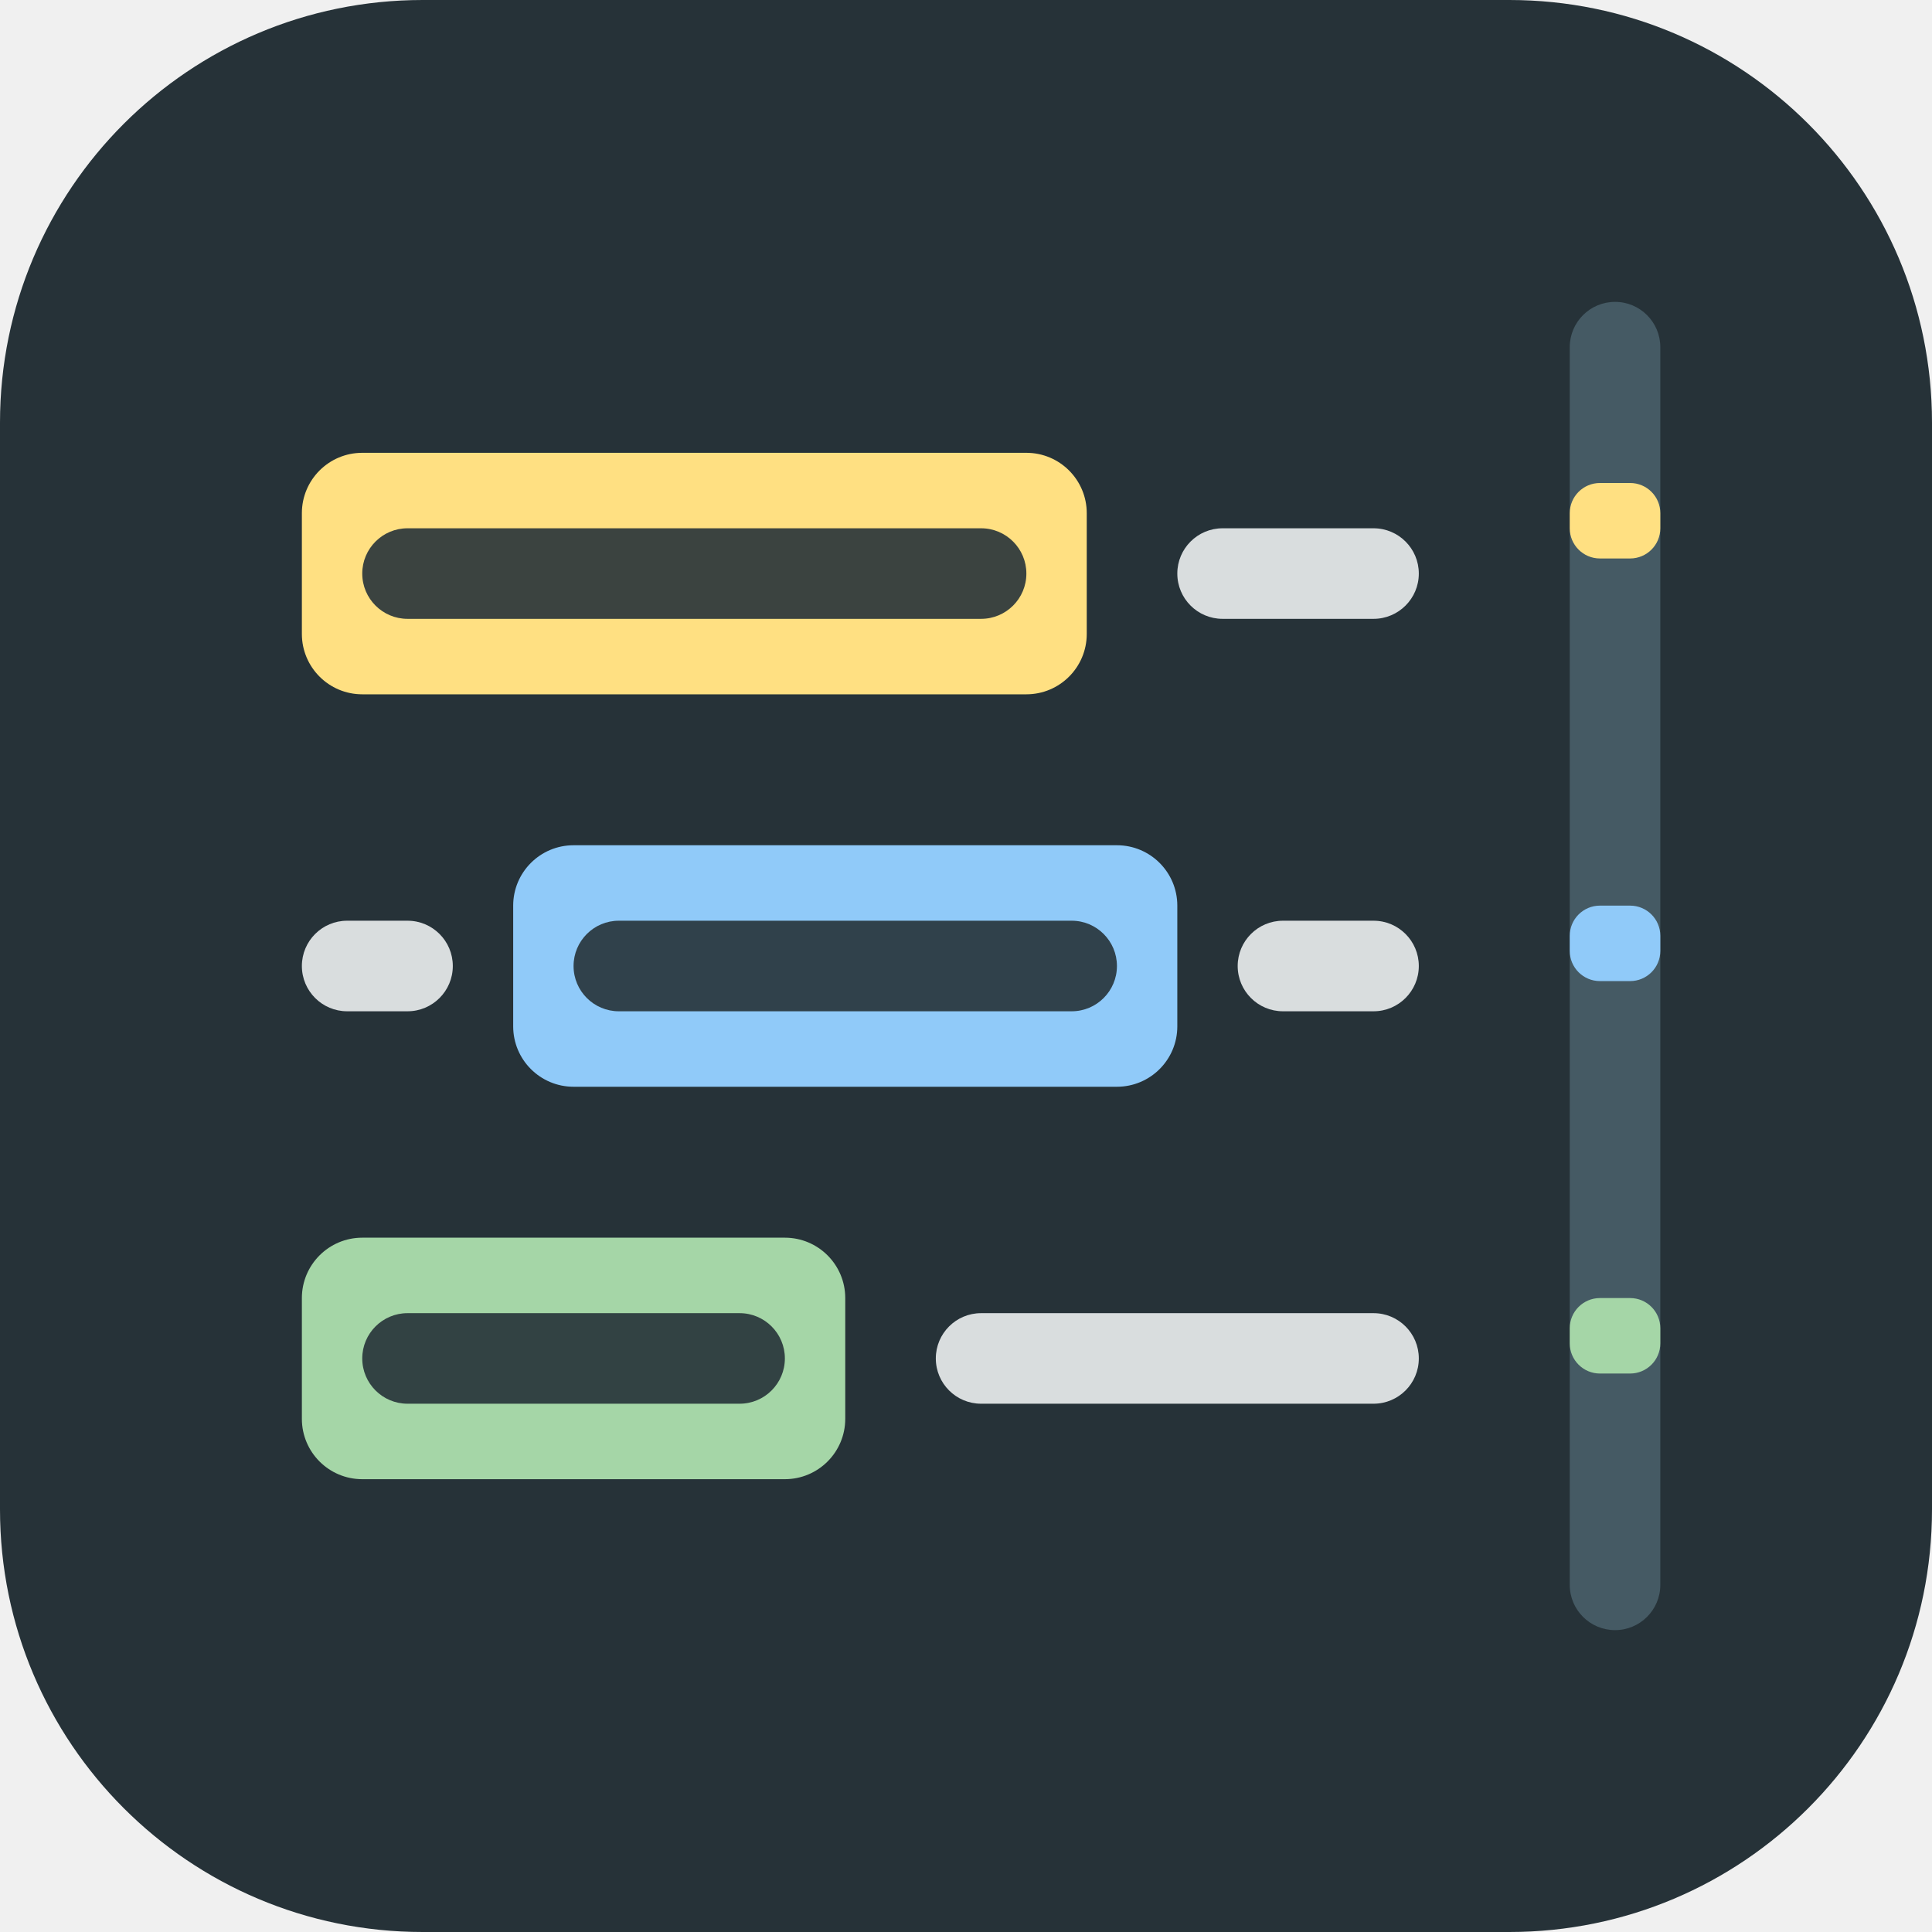
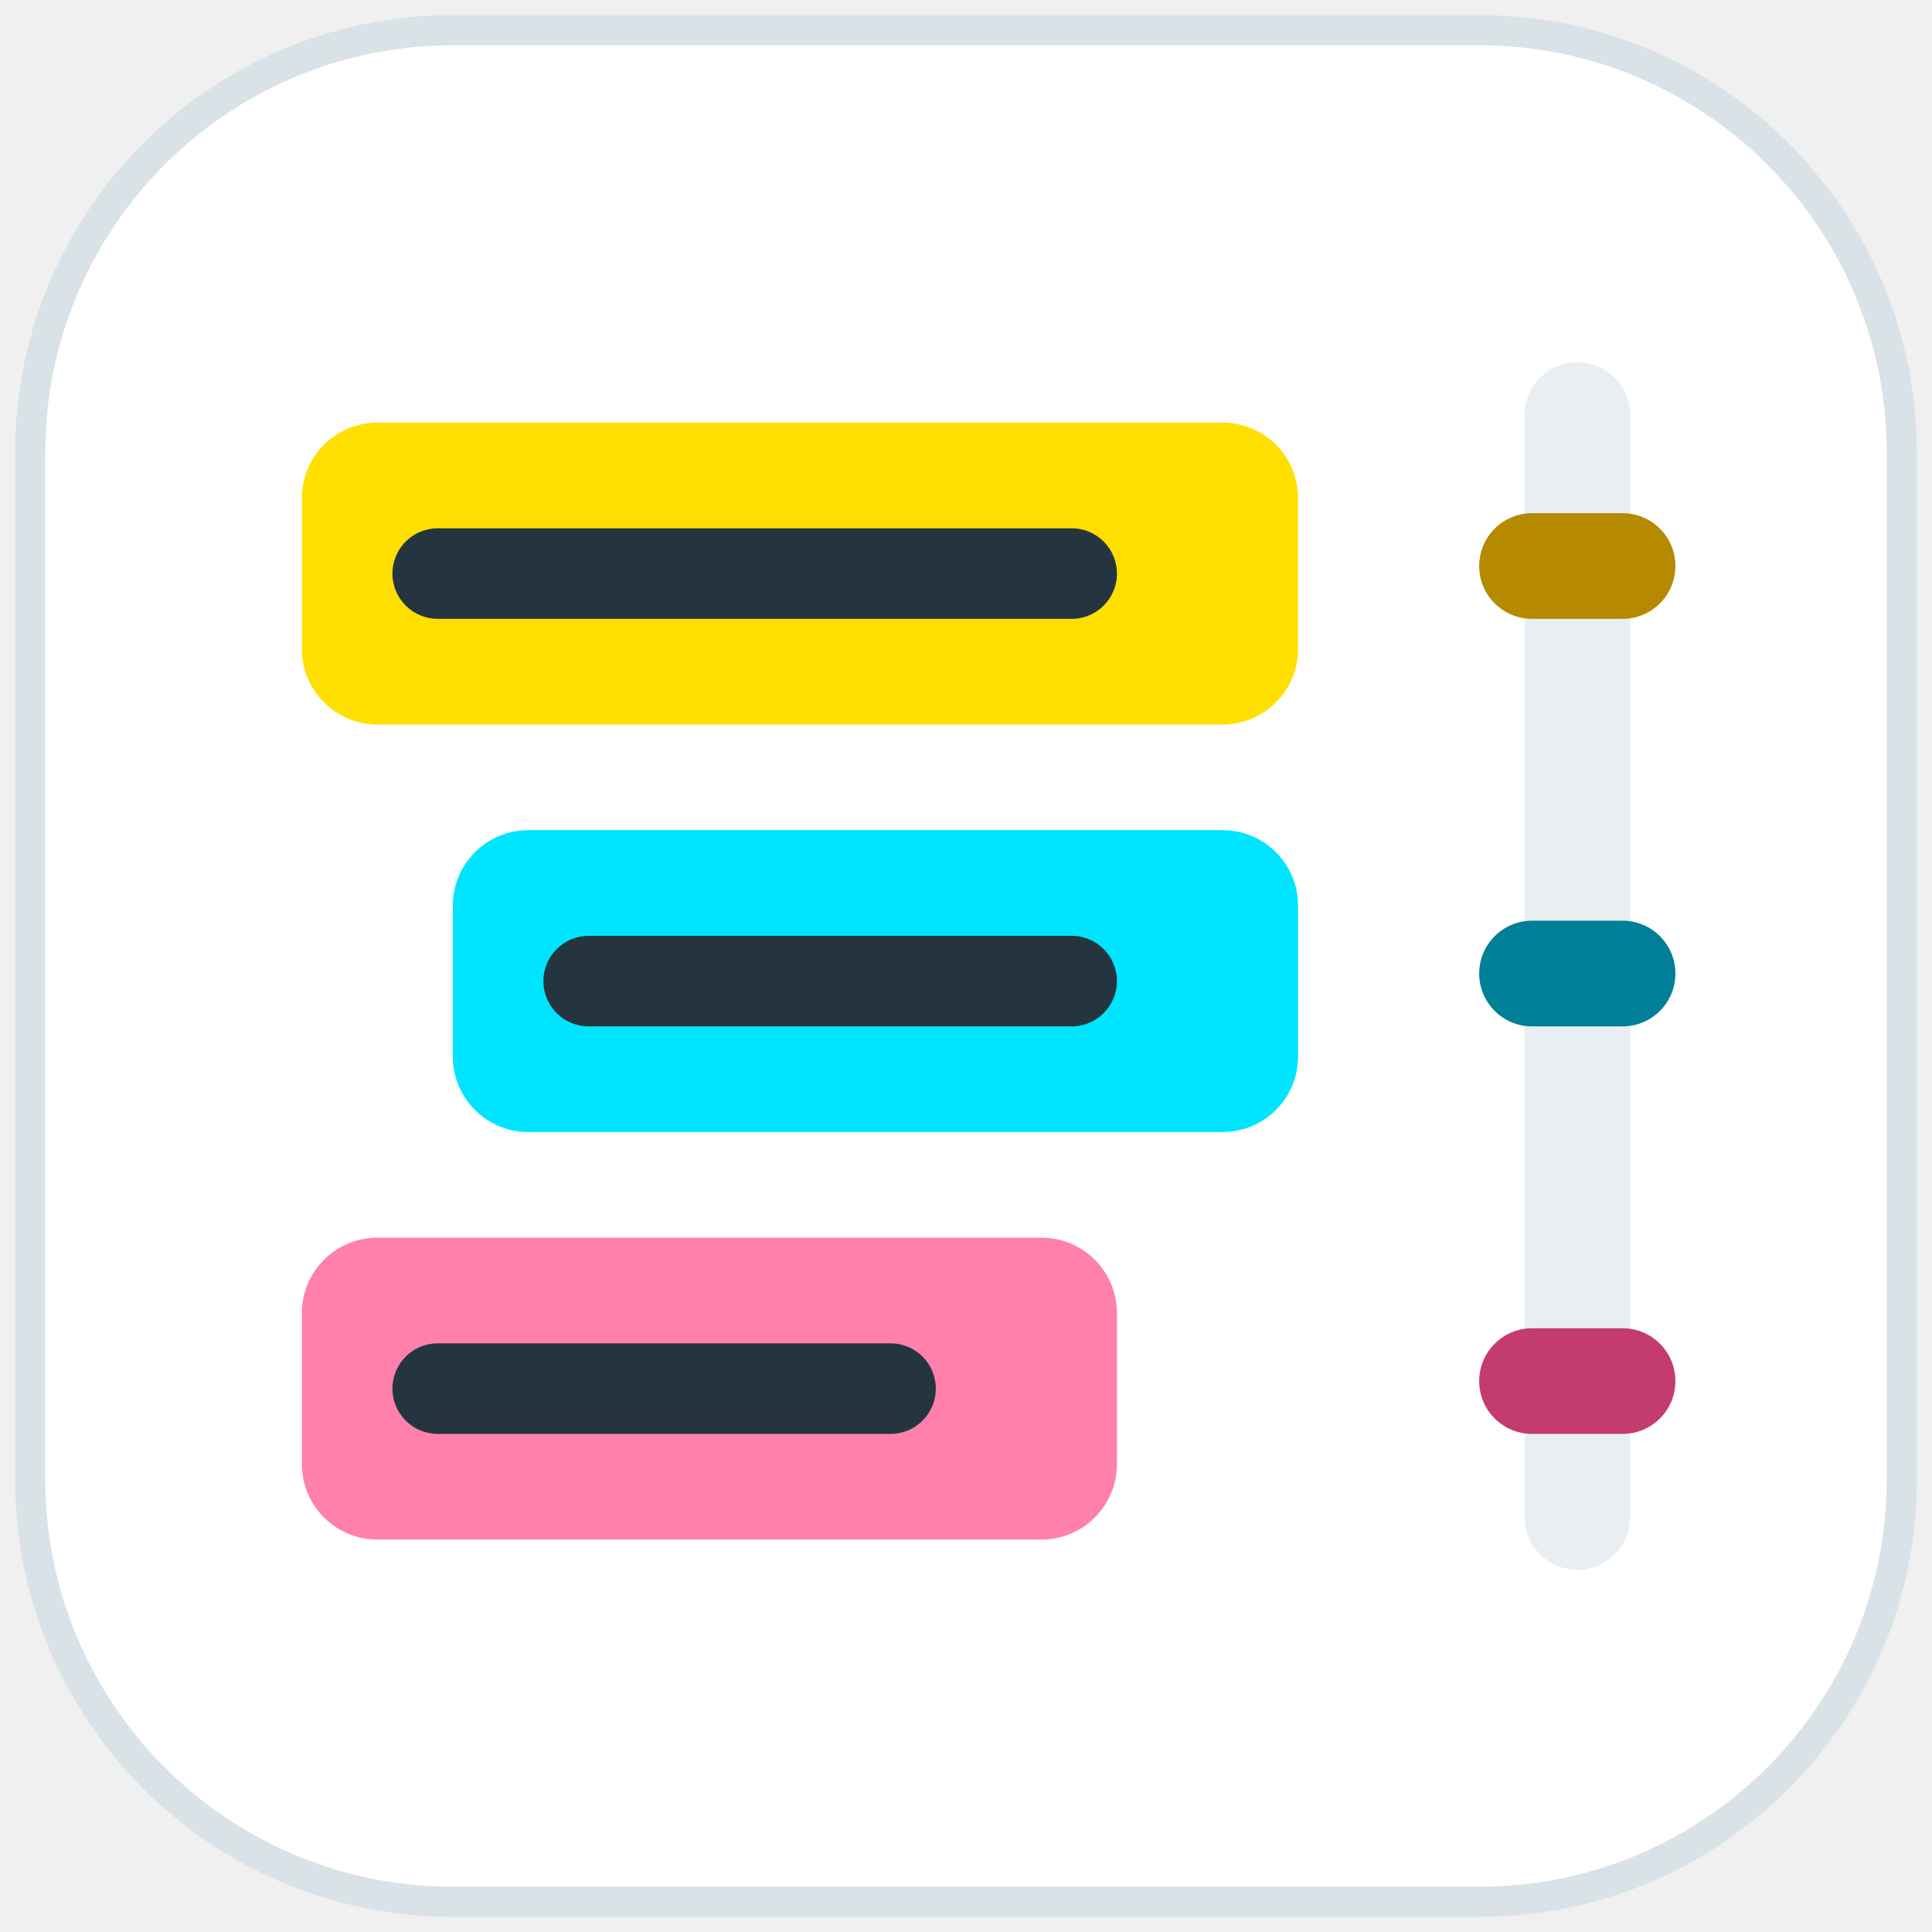
<svg xmlns="http://www.w3.org/2000/svg" viewBox="0 0 128 128" width="128" height="128">
-   <rect width="128" height="128" rx="28" fill="#263238" />
-   <rect x="20" y="30" width="52" height="16" rx="4" fill="#ffe082" />
-   <rect x="34" y="56" width="44" height="16" rx="4" fill="#90caf9" />
-   <rect x="20" y="82" width="36" height="16" rx="4" fill="#a5d6a7" />
-   <g fill="#eceff1" opacity=".9">
-     <rect x="24" y="35" width="44" height="6" rx="3" fill="#263238" />
-     <rect x="38" y="61" width="36" height="6" rx="3" fill="#263238" />
-     <rect x="24" y="87" width="28" height="6" rx="3" fill="#263238" />
-     <rect x="78" y="35" width="16" height="6" rx="3" />
-     <rect x="20" y="61" width="10" height="6" rx="3" />
-     <rect x="82" y="61" width="12" height="6" rx="3" />
-     <rect x="62" y="87" width="32" height="6" rx="3" />
+   <rect x="2" y="2" width="124" height="124" rx="28" fill="#ffffff" stroke="#d9e2e7" stroke-width="2" />
+   <rect x="20" y="28" width="66" height="20" rx="5" fill="#ffdf00" />
+   <rect x="30" y="55" width="56" height="20" rx="5" fill="#00e5ff" />
+   <rect x="20" y="82" width="54" height="20" rx="5" fill="#ff80ab" />
+   <g fill="#253540">
+     <rect x="26" y="35" width="48" height="6" rx="3" />
+     <rect x="36" y="62" width="38" height="6" rx="3" />
+     <rect x="26" y="89" width="36" height="6" rx="3" />
  </g>
-   <rect x="104" y="20" width="6" height="88" rx="3" fill="#455a64" />
-   <rect x="104" y="32" width="6" height="5" rx="2" fill="#ffe082" />
-   <rect x="104" y="60" width="6" height="5" rx="2" fill="#90caf9" />
-   <rect x="104" y="86" width="6" height="5" rx="2" fill="#a5d6a7" />
+   <rect x="101" y="24" width="7" height="80" rx="3.5" fill="#e8eef2" />
+   <rect x="98" y="34" width="13" height="7" rx="3.5" fill="#b58900" />
+   <rect x="98" y="61" width="13" height="7" rx="3.5" fill="#007f96" />
+   <rect x="98" y="88" width="13" height="7" rx="3.5" fill="#c43b70" />
</svg>
